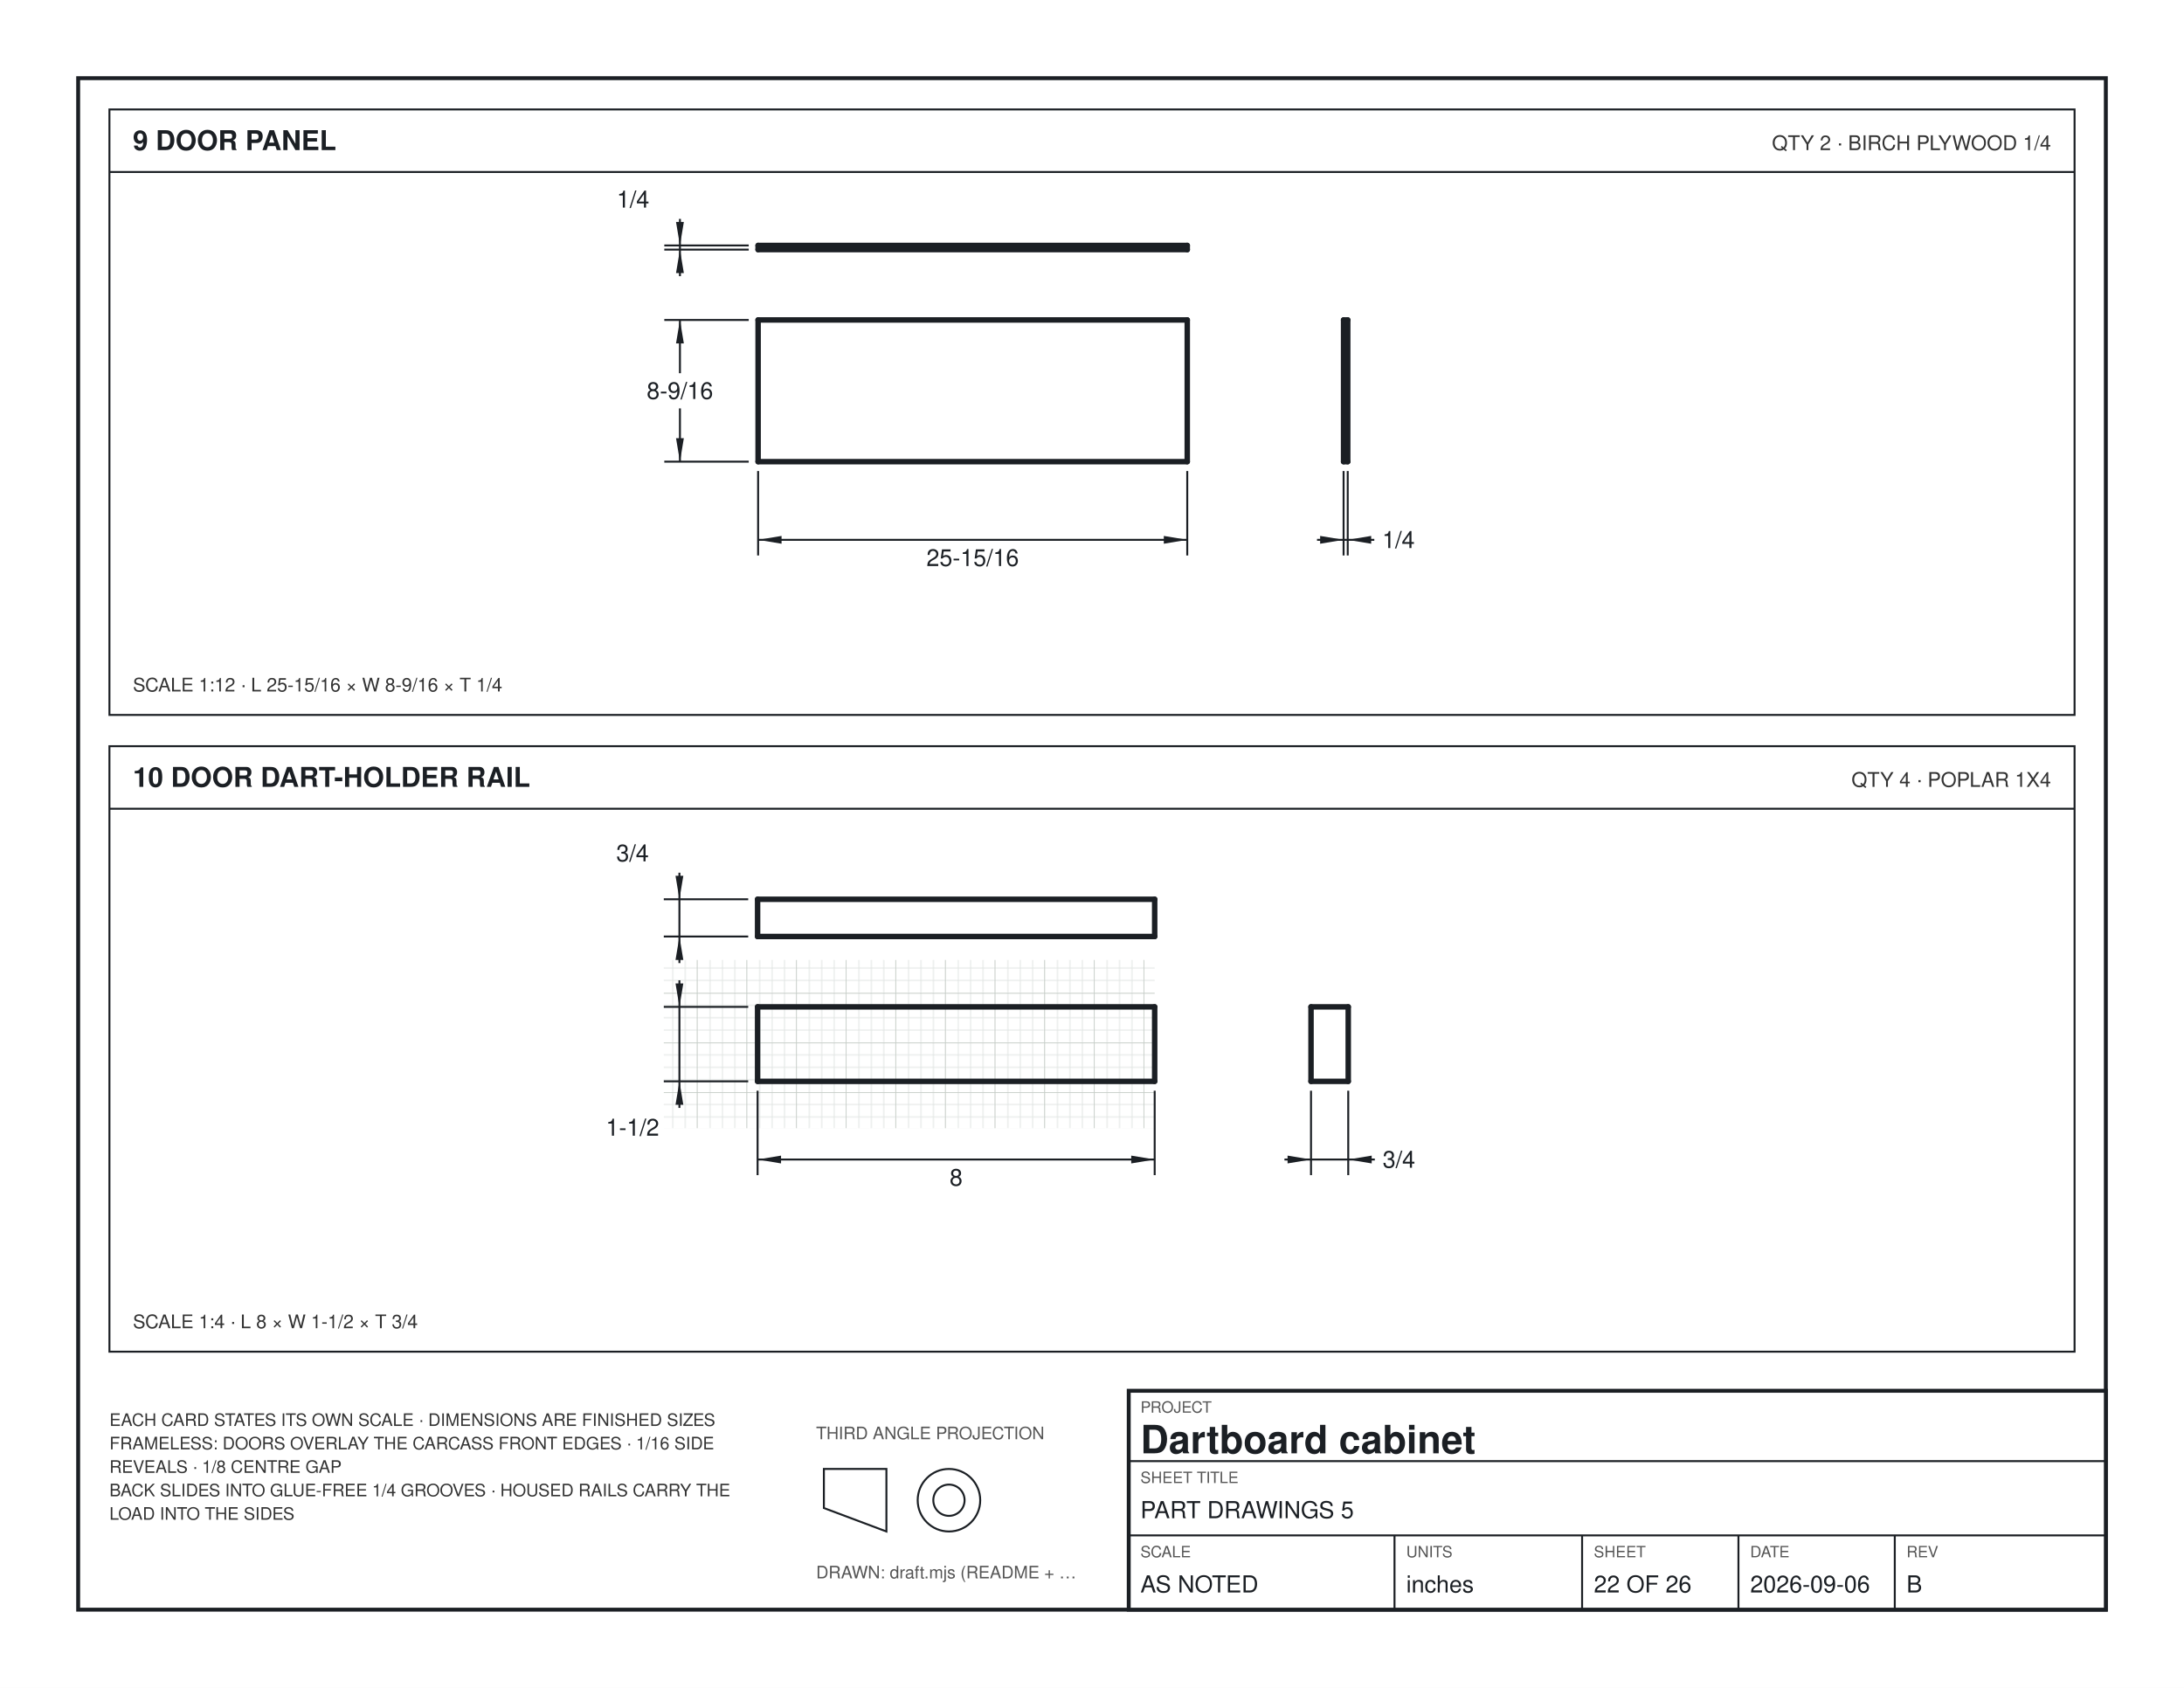
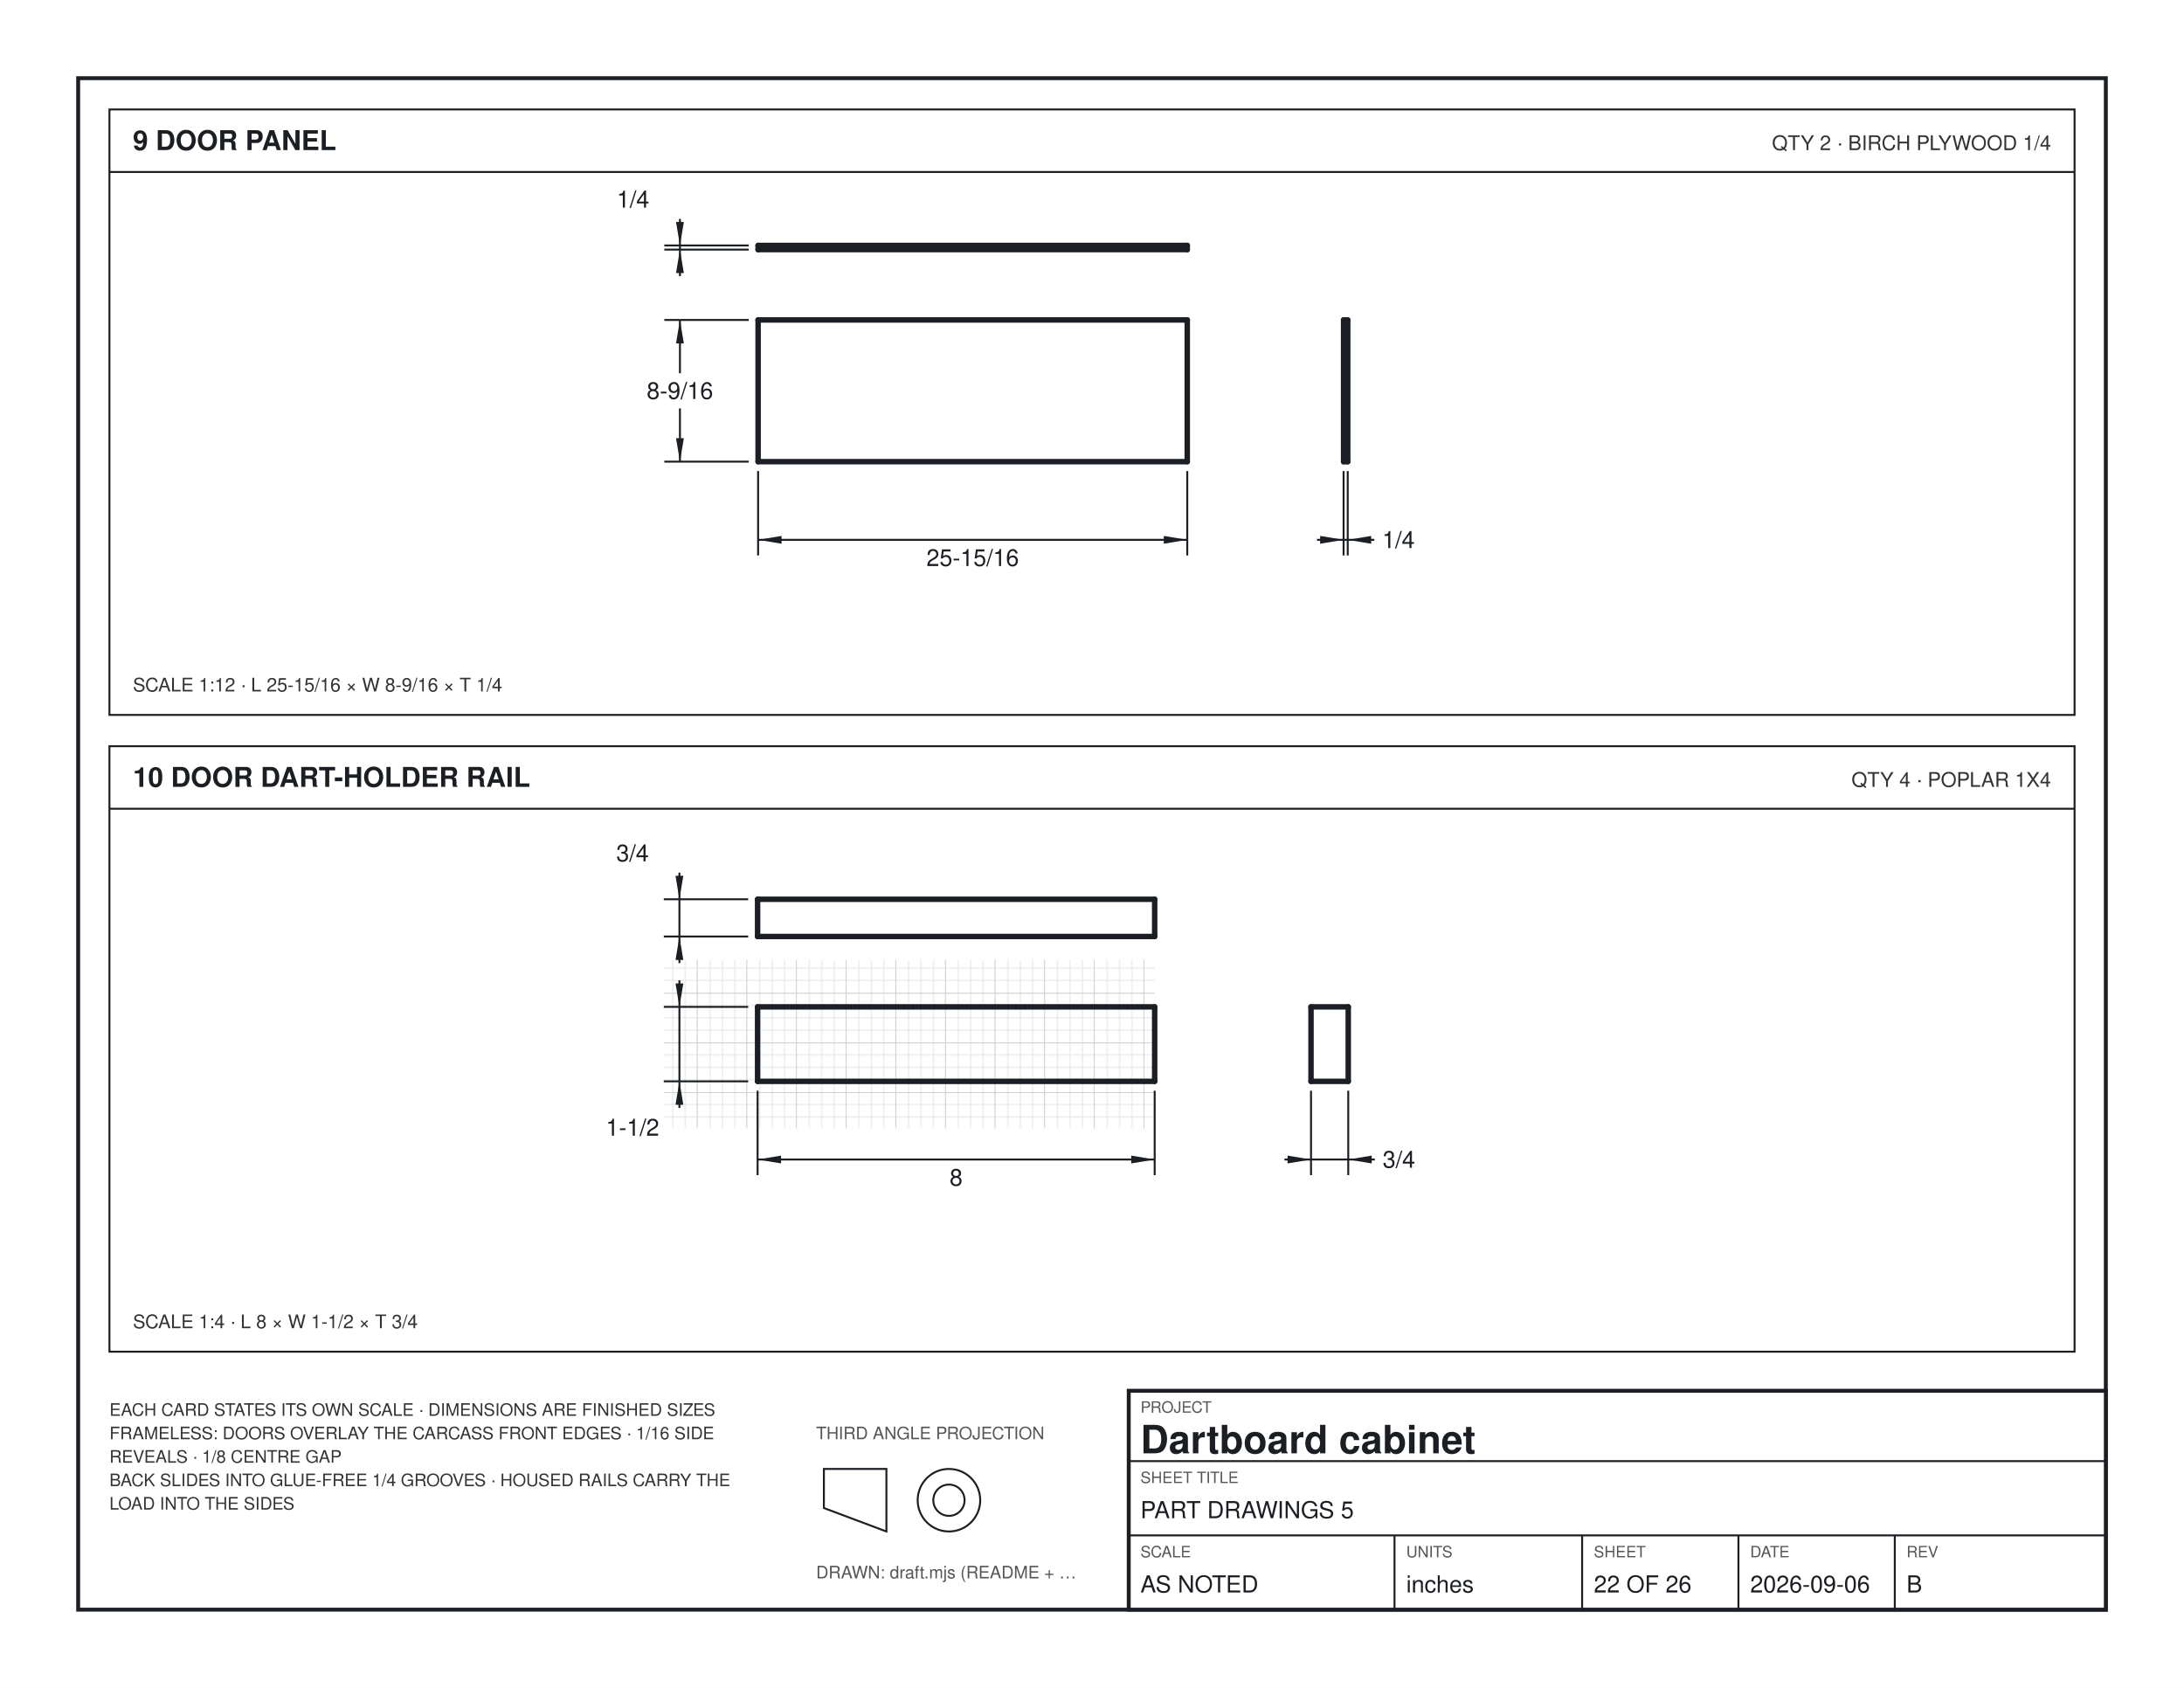
<svg xmlns="http://www.w3.org/2000/svg" width="279.4mm" height="215.9mm" viewBox="0 0 279.4 215.9" data-draft="1" data-sheet-mm="279.4 215.9" font-family="'Helvetica Neue', Helvetica, Arial, 'Liberation Sans', sans-serif">
  <defs>
    <pattern id="dartboard-cabinet-parts-5-front-grid" width="6.35" height="6.35" patternUnits="userSpaceOnUse">
      <line x1="1.588" y1="0" x2="1.588" y2="6.35" stroke="#e3e7e4" stroke-width="0.12" />
      <line x1="0" y1="1.588" x2="6.35" y2="1.588" stroke="#e3e7e4" stroke-width="0.12" />
      <line x1="3.175" y1="0" x2="3.175" y2="6.35" stroke="#e3e7e4" stroke-width="0.12" />
      <line x1="0" y1="3.175" x2="6.35" y2="3.175" stroke="#e3e7e4" stroke-width="0.12" />
      <line x1="4.762" y1="0" x2="4.762" y2="6.35" stroke="#e3e7e4" stroke-width="0.12" />
      <line x1="0" y1="4.762" x2="6.35" y2="4.762" stroke="#e3e7e4" stroke-width="0.12" />
      <path d="M0 0H6.35V6.35" fill="none" stroke="#c5ccc7" stroke-width="0.2" />
    </pattern>
  </defs>
  <rect x="0" y="0" width="279.4" height="215.9" fill="#fff" />
  <rect x="14" y="14" width="251.4" height="77.45" fill="none" stroke="#1b1f24" stroke-width="0.25" class="card" />
  <text x="17" y="19.2" font-size="3.5" font-family="'Helvetica Neue', Helvetica, Arial, 'Liberation Sans', sans-serif" fill="#1b1f24" font-weight="700">9  DOOR PANEL</text>
  <text x="262.4" y="19.2" font-size="2.6" font-family="'Helvetica Neue', Helvetica, Arial, 'Liberation Sans', sans-serif" fill="#333" text-anchor="end">QTY 2 · BIRCH PLYWOOD 1/4</text>
  <line x1="14" y1="22" x2="265.4" y2="22" stroke="#1b1f24" stroke-width="0.25" />
  <g class="view" data-view="front" data-vid="68" data-kind="ortho" data-scale="2.117" data-origin="96.985 59.052">
    <line x1="96.985" y1="59.052" x2="151.886" y2="59.052" class="hid" stroke="#4a5058" stroke-width="0.35" stroke-dasharray="1.6 0.8" data-part="panel-l" data-axis="x" data-len="25.938" />
    <line x1="96.985" y1="40.928" x2="151.886" y2="40.928" class="hid" stroke="#4a5058" stroke-width="0.35" stroke-dasharray="1.6 0.8" data-part="panel-l" data-axis="x" data-len="25.938" />
    <line x1="96.985" y1="59.052" x2="96.985" y2="40.928" class="hid" stroke="#4a5058" stroke-width="0.35" stroke-dasharray="1.6 0.8" data-part="panel-l" data-axis="z" data-len="8.563" />
    <line x1="151.886" y1="59.052" x2="151.886" y2="40.928" class="hid" stroke="#4a5058" stroke-width="0.35" stroke-dasharray="1.6 0.8" data-part="panel-l" data-axis="z" data-len="8.563" />
    <line x1="96.985" y1="59.052" x2="151.886" y2="59.052" class="obj" stroke="#1b1f24" stroke-width="0.7" stroke-linecap="round" data-part="panel-l" data-axis="x" data-len="25.938" />
    <line x1="96.985" y1="40.928" x2="151.886" y2="40.928" class="obj" stroke="#1b1f24" stroke-width="0.7" stroke-linecap="round" data-part="panel-l" data-axis="x" data-len="25.938" />
    <line x1="96.985" y1="59.052" x2="96.985" y2="40.928" class="obj" stroke="#1b1f24" stroke-width="0.7" stroke-linecap="round" data-part="panel-l" data-axis="z" data-len="8.563" />
    <line x1="151.886" y1="59.052" x2="151.886" y2="40.928" class="obj" stroke="#1b1f24" stroke-width="0.7" stroke-linecap="round" data-part="panel-l" data-axis="z" data-len="8.563" />
    <rect x="96.985" y="40.928" width="54.901" height="18.124" class="extent" fill="none" stroke="none" data-part="panel-l" data-size="25.938 8.563" />
  </g>
  <g class="view" data-view="top" data-vid="69" data-kind="ortho" data-scale="2.117" data-origin="96.985 31.398">
    <line x1="96.985" y1="31.398" x2="151.886" y2="31.398" class="hid" stroke="#4a5058" stroke-width="0.35" stroke-dasharray="1.6 0.8" data-part="panel-l" data-axis="x" data-len="25.938" />
    <line x1="96.985" y1="31.928" x2="151.886" y2="31.928" class="hid" stroke="#4a5058" stroke-width="0.35" stroke-dasharray="1.6 0.8" data-part="panel-l" data-axis="x" data-len="25.938" />
    <line x1="96.985" y1="31.398" x2="96.985" y2="31.928" class="hid" stroke="#4a5058" stroke-width="0.35" stroke-dasharray="1.6 0.8" data-part="panel-l" data-axis="y" data-len="0.25" />
    <line x1="151.886" y1="31.398" x2="151.886" y2="31.928" class="hid" stroke="#4a5058" stroke-width="0.35" stroke-dasharray="1.6 0.8" data-part="panel-l" data-axis="y" data-len="0.25" />
    <line x1="96.985" y1="31.398" x2="151.886" y2="31.398" class="obj" stroke="#1b1f24" stroke-width="0.7" stroke-linecap="round" data-part="panel-l" data-axis="x" data-len="25.938" />
    <line x1="96.985" y1="31.928" x2="151.886" y2="31.928" class="obj" stroke="#1b1f24" stroke-width="0.7" stroke-linecap="round" data-part="panel-l" data-axis="x" data-len="25.938" />
    <line x1="96.985" y1="31.398" x2="96.985" y2="31.928" class="obj" stroke="#1b1f24" stroke-width="0.7" stroke-linecap="round" data-part="panel-l" data-axis="y" data-len="0.25" />
    <line x1="151.886" y1="31.398" x2="151.886" y2="31.928" class="obj" stroke="#1b1f24" stroke-width="0.7" stroke-linecap="round" data-part="panel-l" data-axis="y" data-len="0.25" />
    <rect x="96.985" y="31.398" width="54.901" height="0.529" class="extent" fill="none" stroke="none" data-part="panel-l" data-size="25.938 0.25" />
  </g>
  <g class="view" data-view="right" data-vid="70" data-kind="ortho" data-scale="2.117" data-origin="172.415 59.052">
    <line x1="172.415" y1="59.052" x2="171.886" y2="59.052" class="hid" stroke="#4a5058" stroke-width="0.35" stroke-dasharray="1.6 0.8" data-part="panel-l" data-axis="y" data-len="0.25" />
    <line x1="172.415" y1="40.928" x2="171.886" y2="40.928" class="hid" stroke="#4a5058" stroke-width="0.35" stroke-dasharray="1.6 0.8" data-part="panel-l" data-axis="y" data-len="0.25" />
    <line x1="172.415" y1="59.052" x2="172.415" y2="40.928" class="hid" stroke="#4a5058" stroke-width="0.35" stroke-dasharray="1.6 0.8" data-part="panel-l" data-axis="z" data-len="8.563" />
    <line x1="171.886" y1="59.052" x2="171.886" y2="40.928" class="hid" stroke="#4a5058" stroke-width="0.35" stroke-dasharray="1.6 0.8" data-part="panel-l" data-axis="z" data-len="8.563" />
    <line x1="172.415" y1="59.052" x2="171.886" y2="59.052" class="obj" stroke="#1b1f24" stroke-width="0.7" stroke-linecap="round" data-part="panel-l" data-axis="y" data-len="0.25" />
    <line x1="172.415" y1="40.928" x2="171.886" y2="40.928" class="obj" stroke="#1b1f24" stroke-width="0.7" stroke-linecap="round" data-part="panel-l" data-axis="y" data-len="0.25" />
    <line x1="172.415" y1="59.052" x2="172.415" y2="40.928" class="obj" stroke="#1b1f24" stroke-width="0.7" stroke-linecap="round" data-part="panel-l" data-axis="z" data-len="8.563" />
    <line x1="171.886" y1="59.052" x2="171.886" y2="40.928" class="obj" stroke="#1b1f24" stroke-width="0.7" stroke-linecap="round" data-part="panel-l" data-axis="z" data-len="8.563" />
    <rect x="171.886" y="40.928" width="0.529" height="18.124" class="extent" fill="none" stroke="none" data-part="panel-l" data-size="0.25 8.563" />
  </g>
  <g class="dim" data-view="front" data-vid="68" data-axis="x" data-row="1" data-side="bottom" data-from="0" data-to="25.938" data-value="25.938" data-overall="1" data-chain="96.985 151.886">
    <line x1="96.985" y1="60.252" x2="96.985" y2="71.052" class="ext" stroke="#1b1f24" stroke-width="0.25" />
    <line x1="151.886" y1="60.252" x2="151.886" y2="71.052" class="ext" stroke="#1b1f24" stroke-width="0.25" />
    <line x1="96.985" y1="69.052" x2="151.886" y2="69.052" class="dim-line" stroke="#1b1f24" stroke-width="0.25" />
    <polygon points="96.985,69.052 99.985,69.552 99.985,68.552" class="arrow" fill="#1b1f24" stroke="none" />
    <polygon points="151.886,69.052 148.886,68.552 148.886,69.552" class="arrow" fill="#1b1f24" stroke="none" />
    <text x="124.435" y="72.402" font-size="3" font-family="'Helvetica Neue', Helvetica, Arial, 'Liberation Sans', sans-serif" fill="#1b1f24" text-anchor="middle">25-15/16</text>
  </g>
  <g class="dim" data-view="front" data-vid="68" data-axis="z" data-row="1" data-side="left" data-from="0" data-to="8.563" data-value="8.563" data-overall="1" data-chain="40.928 59.052">
    <line x1="95.785" y1="59.052" x2="84.985" y2="59.052" class="ext" stroke="#1b1f24" stroke-width="0.25" />
    <line x1="95.785" y1="40.928" x2="84.985" y2="40.928" class="ext" stroke="#1b1f24" stroke-width="0.25" />
    <line x1="86.985" y1="59.052" x2="86.985" y2="52.24" class="dim-line" stroke="#1b1f24" stroke-width="0.25" />
    <line x1="86.985" y1="47.74" x2="86.985" y2="40.928" class="dim-line" stroke="#1b1f24" stroke-width="0.25" />
    <polygon points="86.985,59.052 87.485,56.052 86.485,56.052" class="arrow" fill="#1b1f24" stroke="none" />
    <polygon points="86.985,40.928 86.485,43.928 87.485,43.928" class="arrow" fill="#1b1f24" stroke="none" />
    <text x="86.985" y="51.04" font-size="3" font-family="'Helvetica Neue', Helvetica, Arial, 'Liberation Sans', sans-serif" fill="#1b1f24" text-anchor="middle">8-9/16</text>
  </g>
  <g class="dim" data-view="top" data-vid="69" data-axis="y" data-row="1" data-side="left" data-from="0" data-to="0.25" data-value="0.25" data-overall="1" data-chain="31.398 31.928">
    <line x1="95.785" y1="31.398" x2="84.985" y2="31.398" class="ext" stroke="#1b1f24" stroke-width="0.25" />
    <line x1="95.785" y1="31.928" x2="84.985" y2="31.928" class="ext" stroke="#1b1f24" stroke-width="0.25" />
    <line x1="86.985" y1="27.998" x2="86.985" y2="35.328" class="dim-line" stroke="#1b1f24" stroke-width="0.25" />
    <polygon points="86.985,31.398 87.485,28.398 86.485,28.398" class="arrow" fill="#1b1f24" stroke="none" />
    <polygon points="86.985,31.928 86.485,34.928 87.485,34.928" class="arrow" fill="#1b1f24" stroke="none" />
    <text x="80.985" y="26.548" font-size="3" font-family="'Helvetica Neue', Helvetica, Arial, 'Liberation Sans', sans-serif" fill="#1b1f24" text-anchor="middle">1/4</text>
  </g>
  <g class="dim" data-view="right" data-vid="70" data-axis="y" data-row="1" data-side="bottom" data-from="0" data-to="0.25" data-value="0.25" data-overall="1" data-chain="171.886 172.415">
    <line x1="172.415" y1="60.252" x2="172.415" y2="71.052" class="ext" stroke="#1b1f24" stroke-width="0.25" />
    <line x1="171.886" y1="60.252" x2="171.886" y2="71.052" class="ext" stroke="#1b1f24" stroke-width="0.25" />
    <line x1="175.815" y1="69.052" x2="168.486" y2="69.052" class="dim-line" stroke="#1b1f24" stroke-width="0.25" />
    <polygon points="172.415,69.052 175.415,69.552 175.415,68.552" class="arrow" fill="#1b1f24" stroke="none" />
    <polygon points="171.886,69.052 168.886,68.552 168.886,69.552" class="arrow" fill="#1b1f24" stroke="none" />
    <text x="176.815" y="70.102" font-size="3" font-family="'Helvetica Neue', Helvetica, Arial, 'Liberation Sans', sans-serif" fill="#1b1f24" text-anchor="start">1/4</text>
  </g>
  <text x="17" y="88.45" font-size="2.4" font-family="'Helvetica Neue', Helvetica, Arial, 'Liberation Sans', sans-serif" fill="#333">SCALE 1:12 · L 25-15/16 × W 8-9/16 × T 1/4</text>
  <rect x="14" y="95.45" width="251.4" height="77.45" fill="none" stroke="#1b1f24" stroke-width="0.25" class="card" />
  <text x="17" y="100.65" font-size="3.5" font-family="'Helvetica Neue', Helvetica, Arial, 'Liberation Sans', sans-serif" fill="#1b1f24" font-weight="700">10  DOOR DART-HOLDER RAIL</text>
  <text x="262.4" y="100.65" font-size="2.6" font-family="'Helvetica Neue', Helvetica, Arial, 'Liberation Sans', sans-serif" fill="#333" text-anchor="end">QTY 4 · POPLAR 1X4</text>
  <line x1="14" y1="103.45" x2="265.4" y2="103.45" stroke="#1b1f24" stroke-width="0.25" />
  <g class="view" data-view="front" data-vid="71" data-kind="ortho" data-scale="6.35" data-origin="96.919 138.319">
    <rect x="90.919" y="122.794" width="62.8" height="21.525" fill="url(#dartboard-cabinet-parts-5-front-grid)" stroke="none" class="grid" transform="translate(-6 0)" />
    <line x1="96.919" y1="138.319" x2="147.719" y2="138.319" class="hid" stroke="#4a5058" stroke-width="0.35" stroke-dasharray="1.6 0.8" data-part="dart-l-1" data-axis="x" data-len="8" />
    <line x1="96.919" y1="128.794" x2="147.719" y2="128.794" class="hid" stroke="#4a5058" stroke-width="0.35" stroke-dasharray="1.6 0.8" data-part="dart-l-1" data-axis="x" data-len="8" />
    <line x1="96.919" y1="138.319" x2="96.919" y2="128.794" class="hid" stroke="#4a5058" stroke-width="0.35" stroke-dasharray="1.6 0.8" data-part="dart-l-1" data-axis="z" data-len="1.5" />
    <line x1="147.719" y1="138.319" x2="147.719" y2="128.794" class="hid" stroke="#4a5058" stroke-width="0.35" stroke-dasharray="1.6 0.8" data-part="dart-l-1" data-axis="z" data-len="1.5" />
    <line x1="96.919" y1="138.319" x2="147.719" y2="138.319" class="obj" stroke="#1b1f24" stroke-width="0.7" stroke-linecap="round" data-part="dart-l-1" data-axis="x" data-len="8" />
    <line x1="96.919" y1="128.794" x2="147.719" y2="128.794" class="obj" stroke="#1b1f24" stroke-width="0.7" stroke-linecap="round" data-part="dart-l-1" data-axis="x" data-len="8" />
    <line x1="96.919" y1="138.319" x2="96.919" y2="128.794" class="obj" stroke="#1b1f24" stroke-width="0.7" stroke-linecap="round" data-part="dart-l-1" data-axis="z" data-len="1.5" />
    <line x1="147.719" y1="138.319" x2="147.719" y2="128.794" class="obj" stroke="#1b1f24" stroke-width="0.7" stroke-linecap="round" data-part="dart-l-1" data-axis="z" data-len="1.5" />
    <rect x="96.919" y="128.794" width="50.8" height="9.525" class="extent" fill="none" stroke="none" data-part="dart-l-1" data-size="8 1.5" />
  </g>
  <g class="view" data-view="top" data-vid="72" data-kind="ortho" data-scale="6.35" data-origin="96.919 115.031">
    <line x1="96.919" y1="115.031" x2="147.719" y2="115.031" class="hid" stroke="#4a5058" stroke-width="0.35" stroke-dasharray="1.6 0.8" data-part="dart-l-1" data-axis="x" data-len="8" />
    <line x1="96.919" y1="119.794" x2="147.719" y2="119.794" class="hid" stroke="#4a5058" stroke-width="0.35" stroke-dasharray="1.6 0.8" data-part="dart-l-1" data-axis="x" data-len="8" />
    <line x1="96.919" y1="115.031" x2="96.919" y2="119.794" class="hid" stroke="#4a5058" stroke-width="0.35" stroke-dasharray="1.6 0.8" data-part="dart-l-1" data-axis="y" data-len="0.75" />
    <line x1="147.719" y1="115.031" x2="147.719" y2="119.794" class="hid" stroke="#4a5058" stroke-width="0.35" stroke-dasharray="1.6 0.8" data-part="dart-l-1" data-axis="y" data-len="0.75" />
    <line x1="96.919" y1="115.031" x2="147.719" y2="115.031" class="obj" stroke="#1b1f24" stroke-width="0.7" stroke-linecap="round" data-part="dart-l-1" data-axis="x" data-len="8" />
    <line x1="96.919" y1="119.794" x2="147.719" y2="119.794" class="obj" stroke="#1b1f24" stroke-width="0.7" stroke-linecap="round" data-part="dart-l-1" data-axis="x" data-len="8" />
    <line x1="96.919" y1="115.031" x2="96.919" y2="119.794" class="obj" stroke="#1b1f24" stroke-width="0.7" stroke-linecap="round" data-part="dart-l-1" data-axis="y" data-len="0.75" />
    <line x1="147.719" y1="115.031" x2="147.719" y2="119.794" class="obj" stroke="#1b1f24" stroke-width="0.7" stroke-linecap="round" data-part="dart-l-1" data-axis="y" data-len="0.75" />
    <rect x="96.919" y="115.031" width="50.8" height="4.763" class="extent" fill="none" stroke="none" data-part="dart-l-1" data-size="8 0.75" />
  </g>
  <g class="view" data-view="right" data-vid="73" data-kind="ortho" data-scale="6.35" data-origin="172.481 138.319">
    <line x1="172.481" y1="138.319" x2="167.719" y2="138.319" class="hid" stroke="#4a5058" stroke-width="0.35" stroke-dasharray="1.6 0.8" data-part="dart-l-1" data-axis="y" data-len="0.75" />
    <line x1="172.481" y1="128.794" x2="167.719" y2="128.794" class="hid" stroke="#4a5058" stroke-width="0.35" stroke-dasharray="1.6 0.8" data-part="dart-l-1" data-axis="y" data-len="0.75" />
    <line x1="172.481" y1="138.319" x2="172.481" y2="128.794" class="hid" stroke="#4a5058" stroke-width="0.35" stroke-dasharray="1.6 0.8" data-part="dart-l-1" data-axis="z" data-len="1.5" />
    <line x1="167.719" y1="138.319" x2="167.719" y2="128.794" class="hid" stroke="#4a5058" stroke-width="0.35" stroke-dasharray="1.6 0.8" data-part="dart-l-1" data-axis="z" data-len="1.5" />
    <line x1="172.481" y1="138.319" x2="167.719" y2="138.319" class="obj" stroke="#1b1f24" stroke-width="0.7" stroke-linecap="round" data-part="dart-l-1" data-axis="y" data-len="0.75" />
    <line x1="172.481" y1="128.794" x2="167.719" y2="128.794" class="obj" stroke="#1b1f24" stroke-width="0.7" stroke-linecap="round" data-part="dart-l-1" data-axis="y" data-len="0.75" />
    <line x1="172.481" y1="138.319" x2="172.481" y2="128.794" class="obj" stroke="#1b1f24" stroke-width="0.7" stroke-linecap="round" data-part="dart-l-1" data-axis="z" data-len="1.5" />
    <line x1="167.719" y1="138.319" x2="167.719" y2="128.794" class="obj" stroke="#1b1f24" stroke-width="0.7" stroke-linecap="round" data-part="dart-l-1" data-axis="z" data-len="1.5" />
    <rect x="167.719" y="128.794" width="4.762" height="9.525" class="extent" fill="none" stroke="none" data-part="dart-l-1" data-size="0.75 1.5" />
  </g>
  <g class="dim" data-view="front" data-vid="71" data-axis="x" data-row="1" data-side="bottom" data-from="0" data-to="8" data-value="8" data-overall="1" data-chain="96.919 147.719">
    <line x1="96.919" y1="139.519" x2="96.919" y2="150.319" class="ext" stroke="#1b1f24" stroke-width="0.25" />
    <line x1="147.719" y1="139.519" x2="147.719" y2="150.319" class="ext" stroke="#1b1f24" stroke-width="0.25" />
    <line x1="96.919" y1="148.319" x2="147.719" y2="148.319" class="dim-line" stroke="#1b1f24" stroke-width="0.25" />
    <polygon points="96.919,148.319 99.919,148.819 99.919,147.819" class="arrow" fill="#1b1f24" stroke="none" />
    <polygon points="147.719,148.319 144.719,147.819 144.719,148.819" class="arrow" fill="#1b1f24" stroke="none" />
    <text x="122.319" y="151.669" font-size="3" font-family="'Helvetica Neue', Helvetica, Arial, 'Liberation Sans', sans-serif" fill="#1b1f24" text-anchor="middle">8</text>
  </g>
  <g class="dim" data-view="front" data-vid="71" data-axis="z" data-row="1" data-side="left" data-from="0" data-to="1.5" data-value="1.5" data-overall="1" data-chain="128.794 138.319">
    <line x1="95.719" y1="138.319" x2="84.919" y2="138.319" class="ext" stroke="#1b1f24" stroke-width="0.25" />
    <line x1="95.719" y1="128.794" x2="84.919" y2="128.794" class="ext" stroke="#1b1f24" stroke-width="0.25" />
    <line x1="86.919" y1="141.719" x2="86.919" y2="125.394" class="dim-line" stroke="#1b1f24" stroke-width="0.25" />
    <polygon points="86.919,138.319 86.419,141.319 87.419,141.319" class="arrow" fill="#1b1f24" stroke="none" />
    <polygon points="86.919,128.794 87.419,125.794 86.419,125.794" class="arrow" fill="#1b1f24" stroke="none" />
    <text x="80.919" y="145.269" font-size="3" font-family="'Helvetica Neue', Helvetica, Arial, 'Liberation Sans', sans-serif" fill="#1b1f24" text-anchor="middle">1-1/2</text>
  </g>
  <g class="dim" data-view="top" data-vid="72" data-axis="y" data-row="1" data-side="left" data-from="0" data-to="0.75" data-value="0.75" data-overall="1" data-chain="115.031 119.794">
    <line x1="95.719" y1="115.031" x2="84.919" y2="115.031" class="ext" stroke="#1b1f24" stroke-width="0.25" />
    <line x1="95.719" y1="119.794" x2="84.919" y2="119.794" class="ext" stroke="#1b1f24" stroke-width="0.25" />
    <line x1="86.919" y1="111.631" x2="86.919" y2="123.194" class="dim-line" stroke="#1b1f24" stroke-width="0.25" />
    <polygon points="86.919,115.031 87.419,112.031 86.419,112.031" class="arrow" fill="#1b1f24" stroke="none" />
    <polygon points="86.919,119.794 86.419,122.794 87.419,122.794" class="arrow" fill="#1b1f24" stroke="none" />
    <text x="80.919" y="110.181" font-size="3" font-family="'Helvetica Neue', Helvetica, Arial, 'Liberation Sans', sans-serif" fill="#1b1f24" text-anchor="middle">3/4</text>
  </g>
  <g class="dim" data-view="right" data-vid="73" data-axis="y" data-row="1" data-side="bottom" data-from="0" data-to="0.75" data-value="0.75" data-overall="1" data-chain="167.719 172.481">
    <line x1="172.481" y1="139.519" x2="172.481" y2="150.319" class="ext" stroke="#1b1f24" stroke-width="0.25" />
    <line x1="167.719" y1="139.519" x2="167.719" y2="150.319" class="ext" stroke="#1b1f24" stroke-width="0.25" />
    <line x1="175.881" y1="148.319" x2="164.319" y2="148.319" class="dim-line" stroke="#1b1f24" stroke-width="0.25" />
    <polygon points="172.481,148.319 175.481,148.819 175.481,147.819" class="arrow" fill="#1b1f24" stroke="none" />
    <polygon points="167.719,148.319 164.719,147.819 164.719,148.819" class="arrow" fill="#1b1f24" stroke="none" />
    <text x="176.881" y="149.369" font-size="3" font-family="'Helvetica Neue', Helvetica, Arial, 'Liberation Sans', sans-serif" fill="#1b1f24" text-anchor="start">3/4</text>
  </g>
  <text x="17" y="169.9" font-size="2.4" font-family="'Helvetica Neue', Helvetica, Arial, 'Liberation Sans', sans-serif" fill="#333">SCALE 1:4 · L 8 × W 1-1/2 × T 3/4</text>
  <rect x="10" y="10" width="259.4" height="195.9" fill="none" stroke="#1b1f24" stroke-width="0.5" class="border" />
  <g class="title-block">
    <rect x="144.4" y="177.9" width="125" height="28" fill="#fff" stroke="#1b1f24" stroke-width="0.5" />
    <line x1="144.4" y1="186.9" x2="269.4" y2="186.9" stroke="#1b1f24" stroke-width="0.25" />
    <line x1="144.4" y1="196.4" x2="269.4" y2="196.4" stroke="#1b1f24" stroke-width="0.25" />
    <text x="145.9" y="180.7" font-size="2" font-family="'Helvetica Neue', Helvetica, Arial, 'Liberation Sans', sans-serif" fill="#555">PROJECT</text>
    <text x="145.9" y="185.9" font-size="5" font-family="'Helvetica Neue', Helvetica, Arial, 'Liberation Sans', sans-serif" fill="#1b1f24" font-weight="700">Dartboard cabinet</text>
    <text x="145.9" y="189.7" font-size="2" font-family="'Helvetica Neue', Helvetica, Arial, 'Liberation Sans', sans-serif" fill="#555">SHEET TITLE</text>
    <text x="145.9" y="194.2" font-size="3" font-family="'Helvetica Neue', Helvetica, Arial, 'Liberation Sans', sans-serif" fill="#1b1f24" font-weight="500">PART DRAWINGS 5</text>
    <line x1="178.4" y1="196.4" x2="178.4" y2="205.9" stroke="#1b1f24" stroke-width="0.25" />
    <line x1="202.4" y1="196.4" x2="202.4" y2="205.9" stroke="#1b1f24" stroke-width="0.25" />
    <line x1="222.4" y1="196.4" x2="222.4" y2="205.9" stroke="#1b1f24" stroke-width="0.25" />
    <line x1="242.4" y1="196.4" x2="242.4" y2="205.9" stroke="#1b1f24" stroke-width="0.25" />
    <text x="145.9" y="199.2" font-size="2" font-family="'Helvetica Neue', Helvetica, Arial, 'Liberation Sans', sans-serif" fill="#555">SCALE</text>
    <text x="145.9" y="203.7" font-size="3" font-family="'Helvetica Neue', Helvetica, Arial, 'Liberation Sans', sans-serif" fill="#1b1f24" font-weight="500">AS NOTED</text>
    <text x="179.9" y="199.2" font-size="2" font-family="'Helvetica Neue', Helvetica, Arial, 'Liberation Sans', sans-serif" fill="#555">UNITS</text>
    <text x="179.9" y="203.7" font-size="3" font-family="'Helvetica Neue', Helvetica, Arial, 'Liberation Sans', sans-serif" fill="#1b1f24" font-weight="500">inches</text>
    <text x="203.9" y="199.2" font-size="2" font-family="'Helvetica Neue', Helvetica, Arial, 'Liberation Sans', sans-serif" fill="#555">SHEET</text>
    <text x="203.9" y="203.7" font-size="3" font-family="'Helvetica Neue', Helvetica, Arial, 'Liberation Sans', sans-serif" fill="#1b1f24" font-weight="500">22 OF 26</text>
    <text x="223.9" y="199.2" font-size="2" font-family="'Helvetica Neue', Helvetica, Arial, 'Liberation Sans', sans-serif" fill="#555">DATE</text>
    <text x="223.9" y="203.7" font-size="3" font-family="'Helvetica Neue', Helvetica, Arial, 'Liberation Sans', sans-serif" fill="#1b1f24" font-weight="500">2026-09-06</text>
    <text x="243.9" y="199.2" font-size="2" font-family="'Helvetica Neue', Helvetica, Arial, 'Liberation Sans', sans-serif" fill="#555">REV</text>
    <text x="243.9" y="203.7" font-size="3" font-family="'Helvetica Neue', Helvetica, Arial, 'Liberation Sans', sans-serif" fill="#1b1f24" font-weight="500">B</text>
  </g>
  <g class="projection-symbol">
    <text x="104.4" y="184.1" font-size="2.2" font-family="'Helvetica Neue', Helvetica, Arial, 'Liberation Sans', sans-serif" fill="#555">THIRD ANGLE PROJECTION</text>
    <polygon points="105.4,187.9 113.4,187.9 113.4,195.9 105.4,192.9" fill="none" stroke="#1b1f24" stroke-width="0.25" />
    <circle cx="121.4" cy="191.9" r="4" fill="none" stroke="#1b1f24" stroke-width="0.25" />
    <circle cx="121.4" cy="191.9" r="2" fill="none" stroke="#1b1f24" stroke-width="0.25" />
    <text x="104.4" y="201.9" font-size="2.2" font-family="'Helvetica Neue', Helvetica, Arial, 'Liberation Sans', sans-serif" fill="#555">DRAWN: draft.mjs (README + …</text>
  </g>
-   <text x="14" y="182.4" font-size="2.2" font-family="'Helvetica Neue', Helvetica, Arial, 'Liberation Sans', sans-serif" fill="#333">EACH CARD STATES ITS OWN SCALE · DIMENSIONS ARE FINISHED SIZES</text>
-   <text x="14" y="185.4" font-size="2.2" font-family="'Helvetica Neue', Helvetica, Arial, 'Liberation Sans', sans-serif" fill="#333">FRAMELESS: DOORS OVERLAY THE CARCASS FRONT EDGES · 1/16 SIDE</text>
-   <text x="14" y="188.4" font-size="2.2" font-family="'Helvetica Neue', Helvetica, Arial, 'Liberation Sans', sans-serif" fill="#333">REVEALS · 1/8 CENTRE GAP</text>
-   <text x="14" y="191.4" font-size="2.2" font-family="'Helvetica Neue', Helvetica, Arial, 'Liberation Sans', sans-serif" fill="#333">BACK SLIDES INTO GLUE-FREE 1/4 GROOVES · HOUSED RAILS CARRY THE</text>
-   <text x="14" y="194.4" font-size="2.2" font-family="'Helvetica Neue', Helvetica, Arial, 'Liberation Sans', sans-serif" fill="#333">LOAD INTO THE SIDES</text>
+   <g class="notes" data-block="14 178.9 98.4 195.4">
+     <text x="14" y="181.1" font-size="2.2" font-family="'Helvetica Neue', Helvetica, Arial, 'Liberation Sans', sans-serif" fill="#333">EACH CARD STATES ITS OWN SCALE · DIMENSIONS ARE FINISHED SIZES</text>
+     <text x="14" y="184.1" font-size="2.2" font-family="'Helvetica Neue', Helvetica, Arial, 'Liberation Sans', sans-serif" fill="#333">FRAMELESS: DOORS OVERLAY THE CARCASS FRONT EDGES · 1/16 SIDE</text>
+     <text x="14" y="187.1" font-size="2.2" font-family="'Helvetica Neue', Helvetica, Arial, 'Liberation Sans', sans-serif" fill="#333">REVEALS · 1/8 CENTRE GAP</text>
+     <text x="14" y="190.1" font-size="2.2" font-family="'Helvetica Neue', Helvetica, Arial, 'Liberation Sans', sans-serif" fill="#333">BACK SLIDES INTO GLUE-FREE 1/4 GROOVES · HOUSED RAILS CARRY THE</text>
+     <text x="14" y="193.1" font-size="2.2" font-family="'Helvetica Neue', Helvetica, Arial, 'Liberation Sans', sans-serif" fill="#333">LOAD INTO THE SIDES</text>
+   </g>
</svg>
